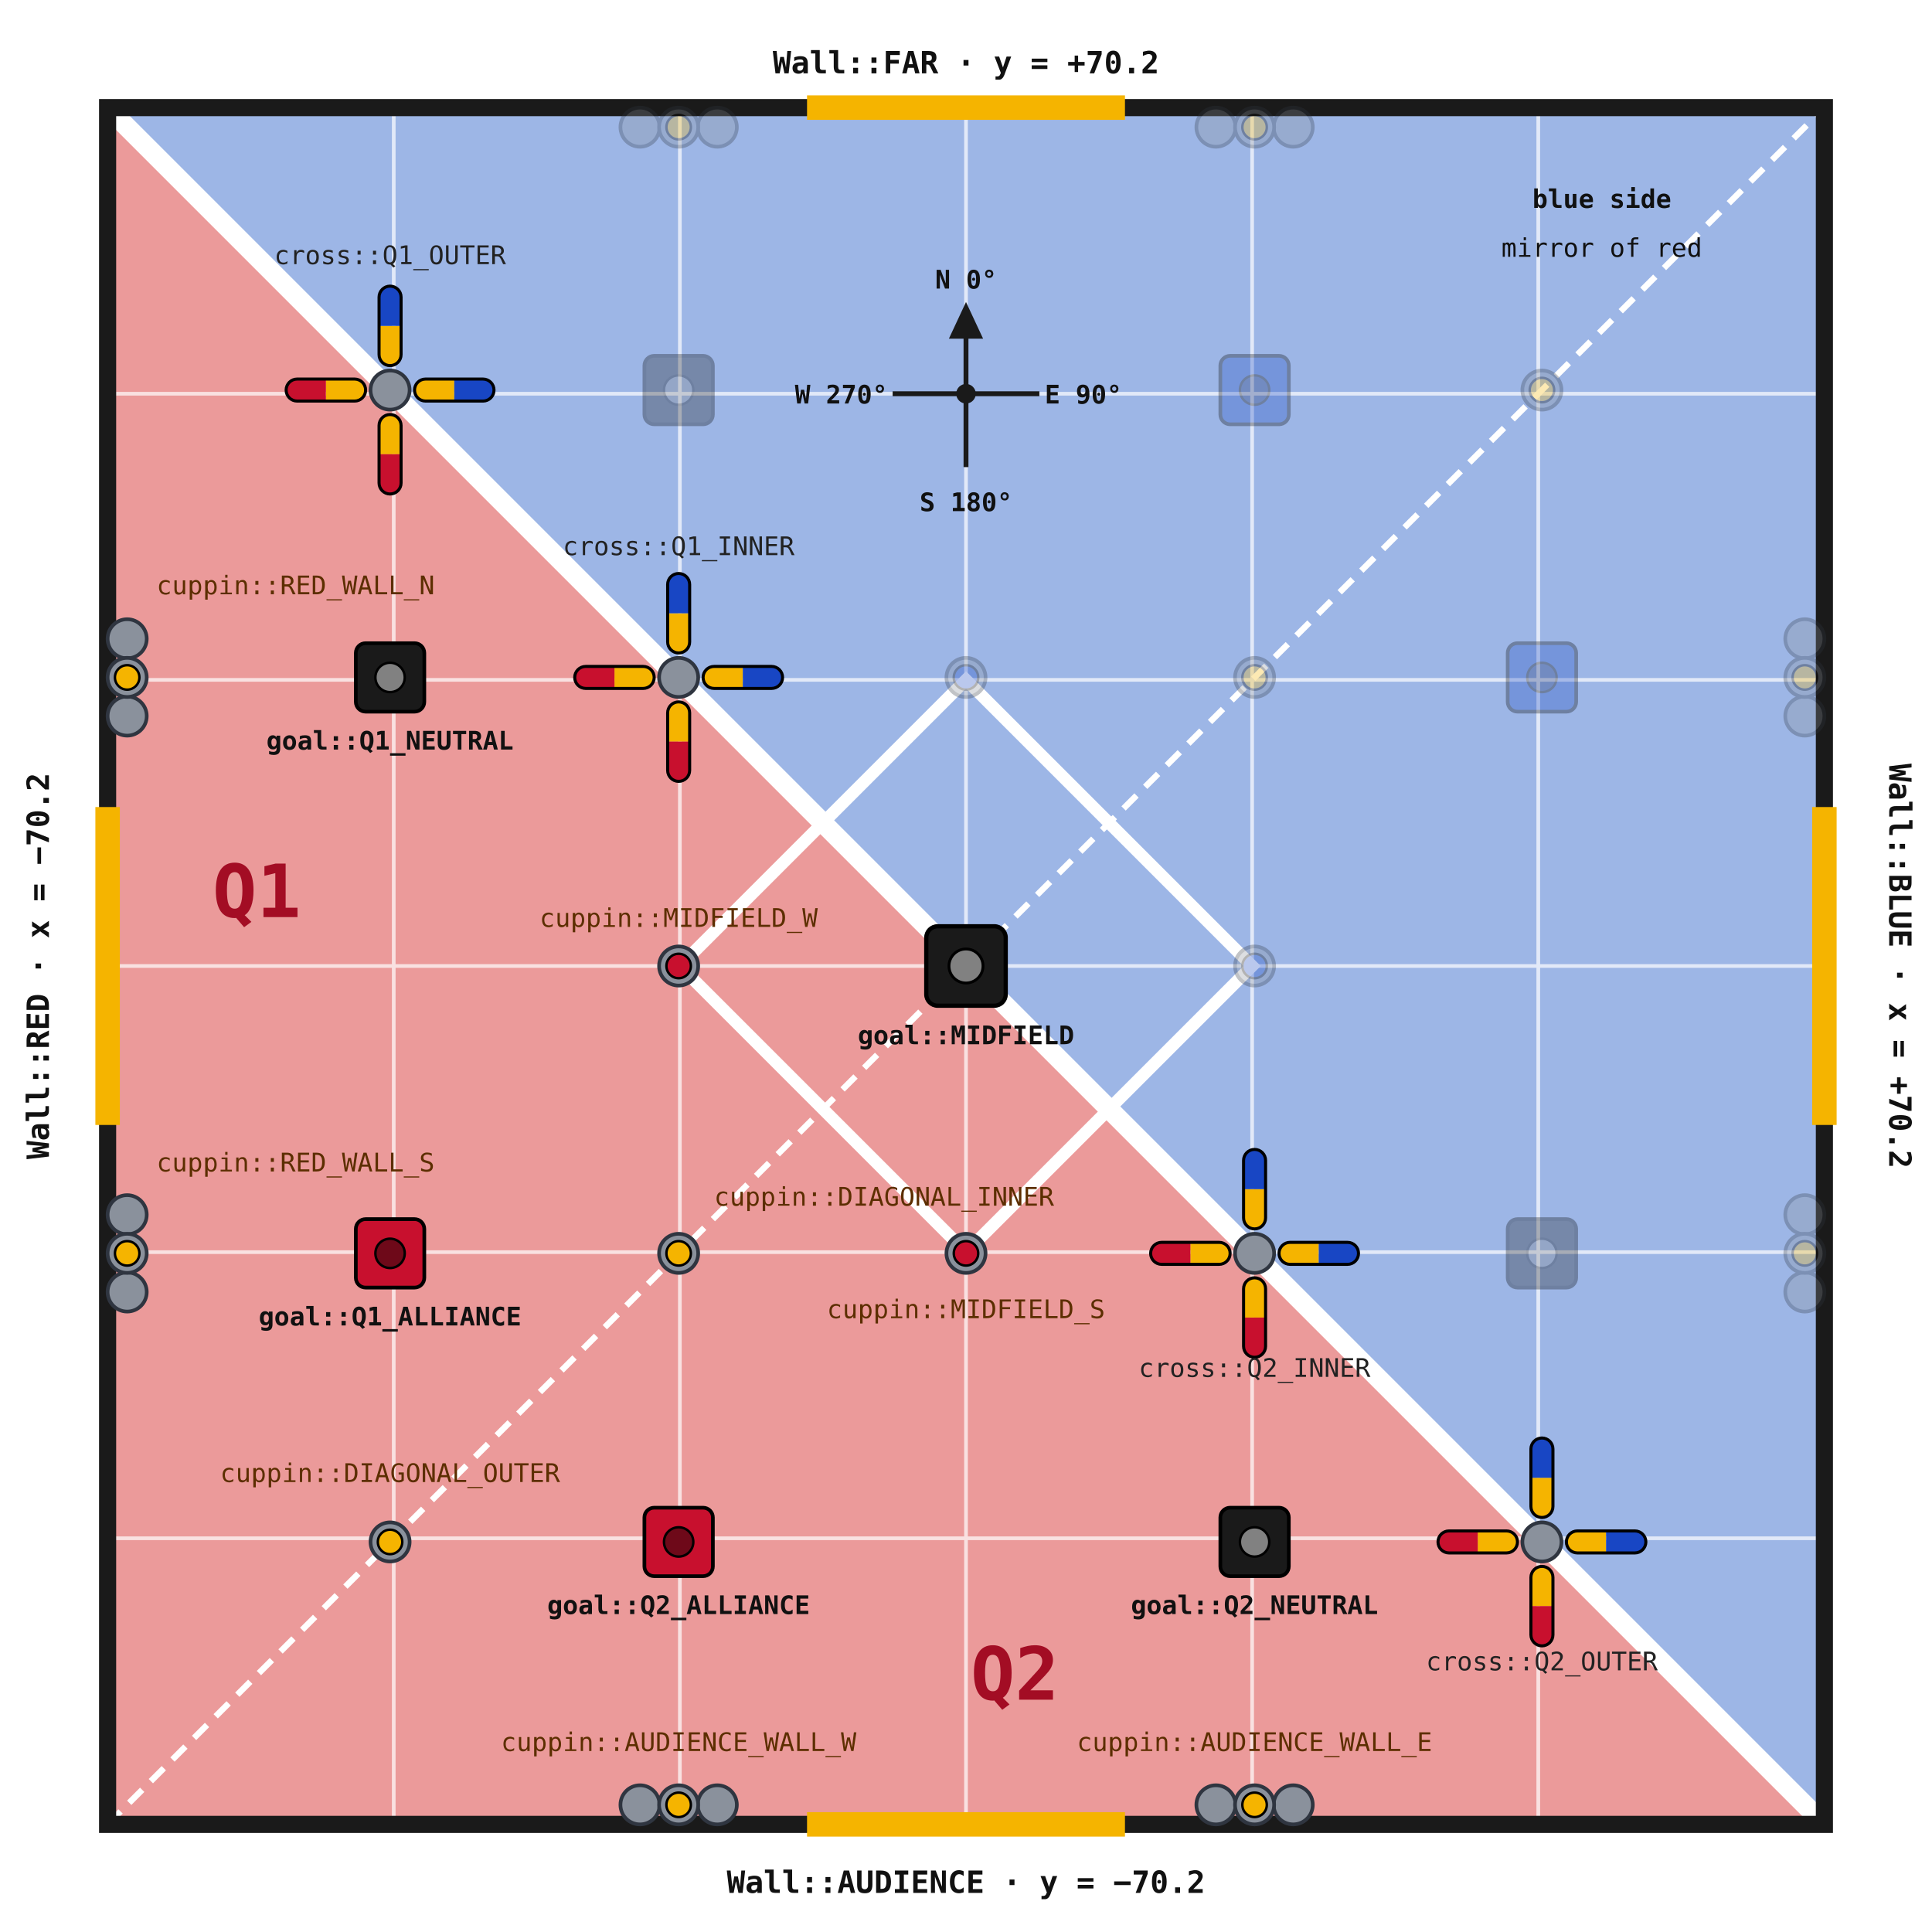
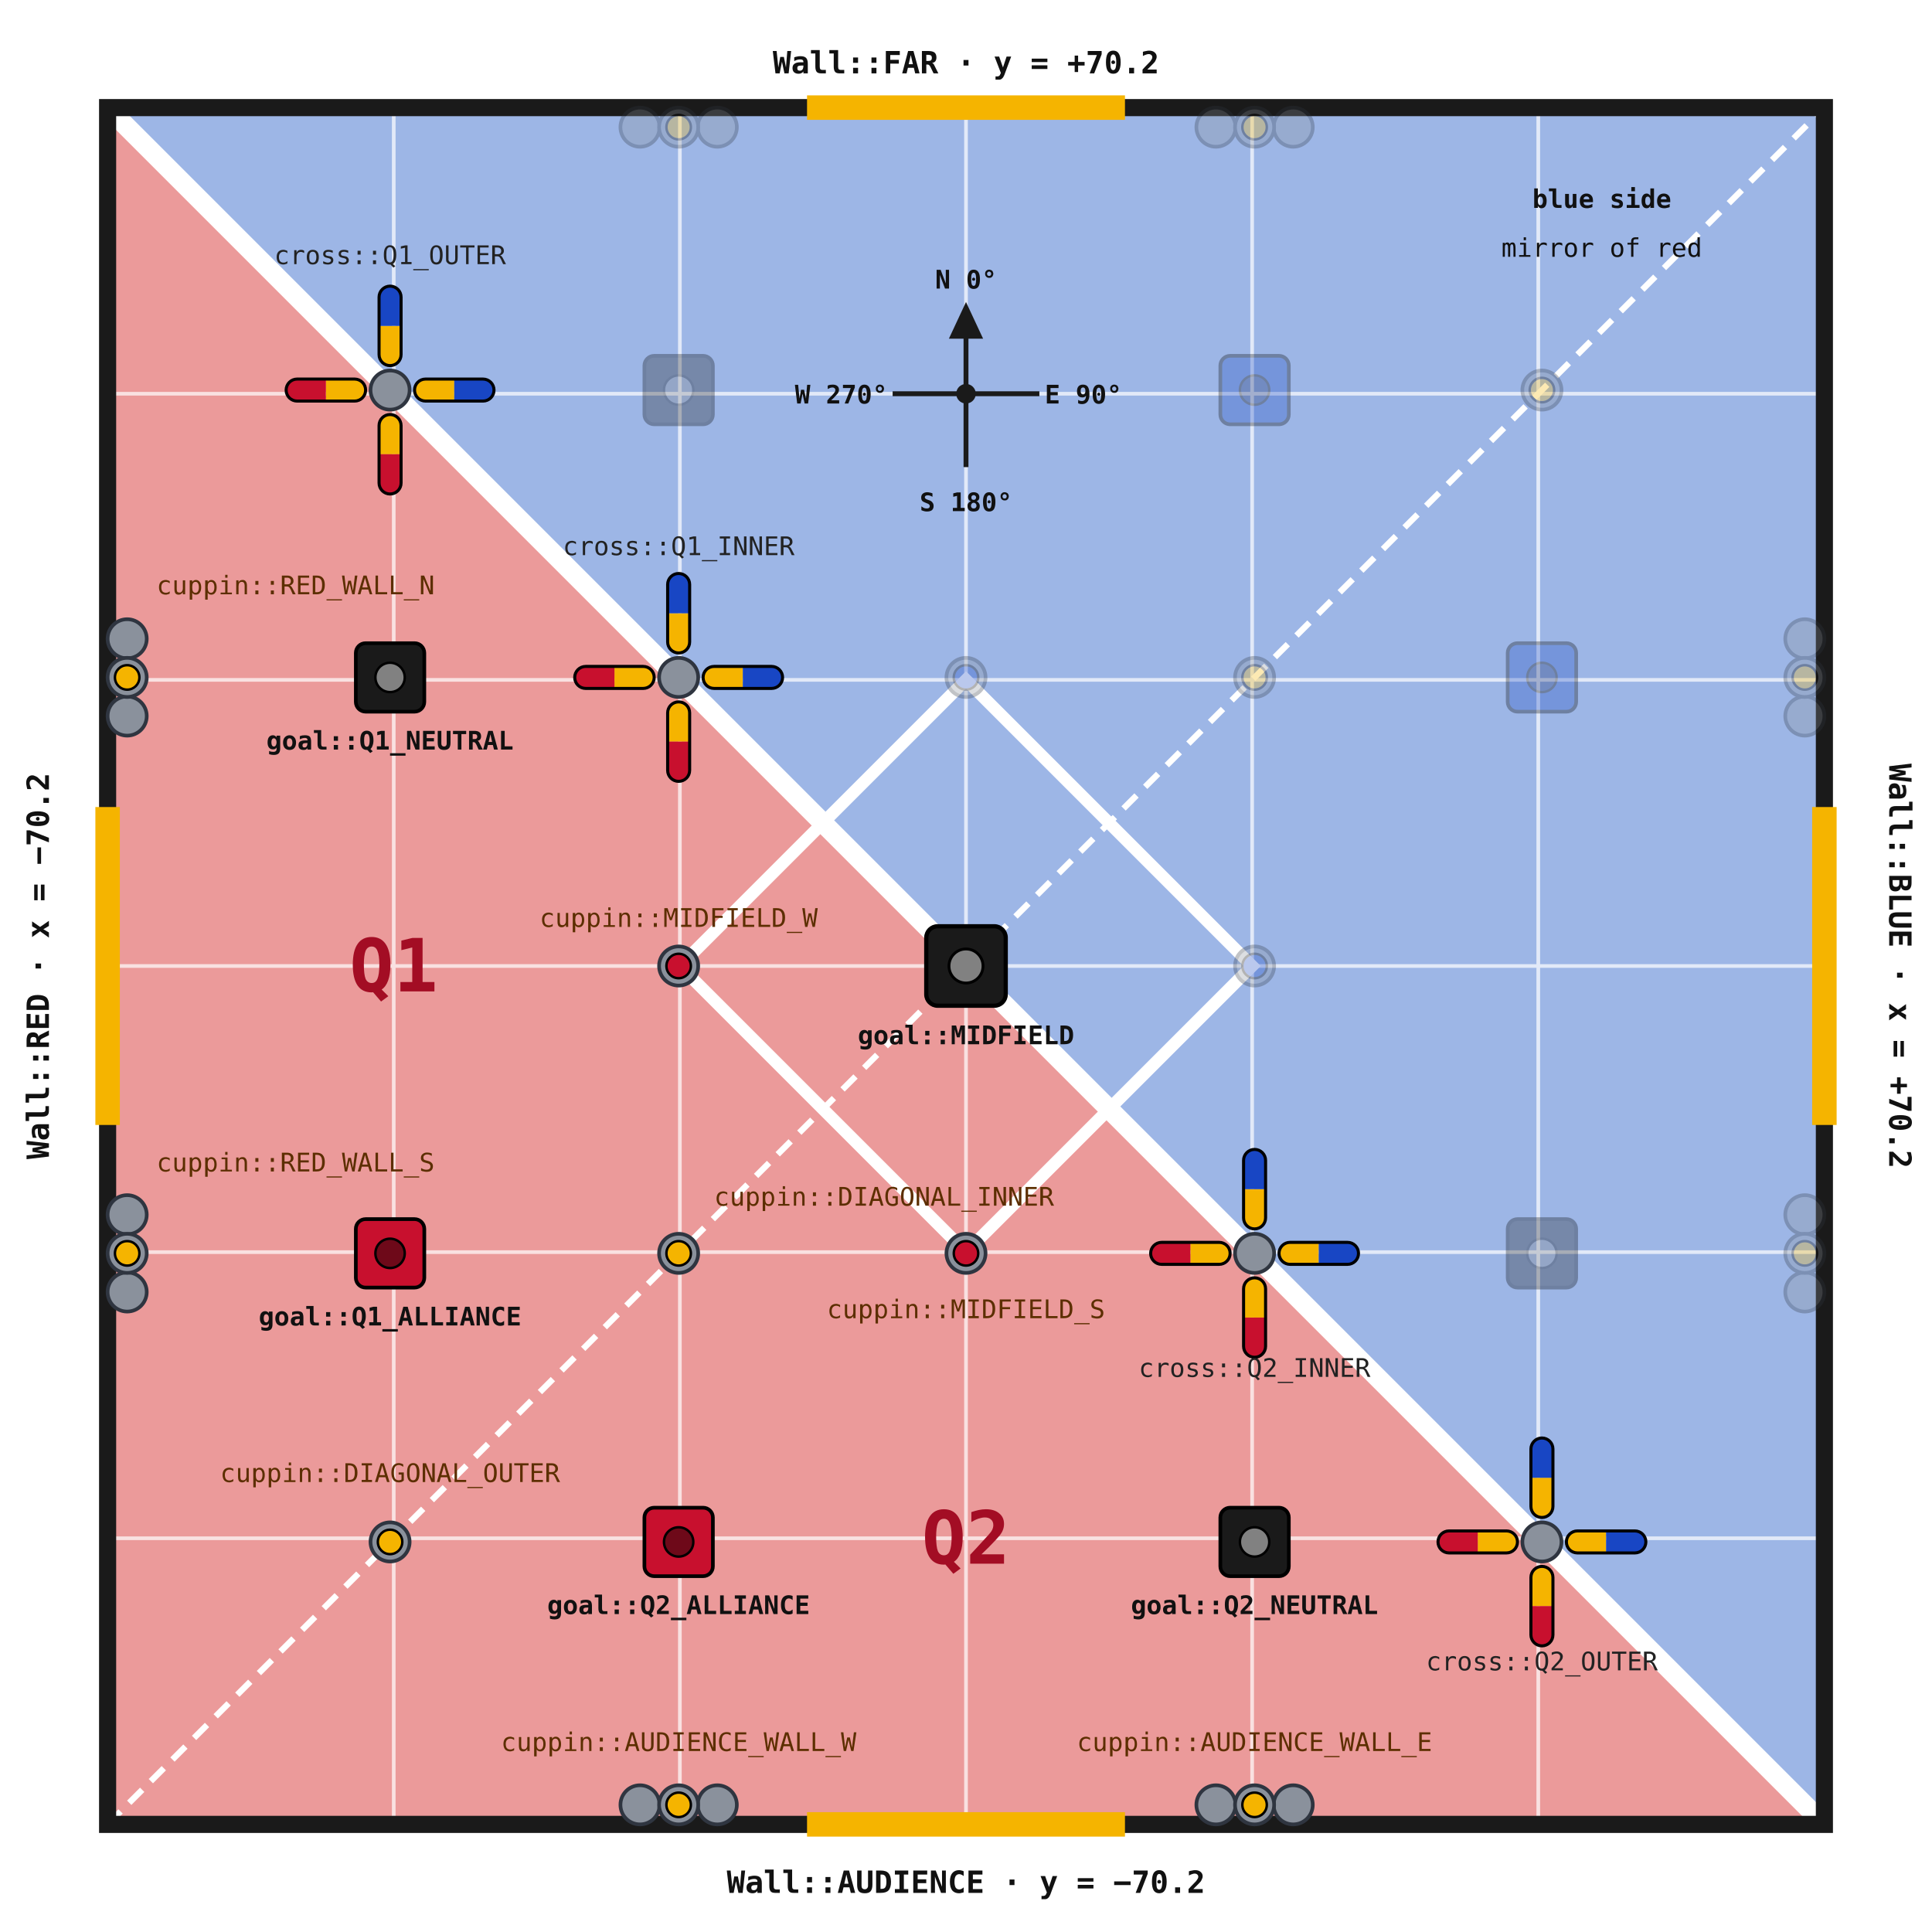
<svg xmlns="http://www.w3.org/2000/svg" xmlns:xlink="http://www.w3.org/1999/xlink" viewBox="-79 -79 158 158" width="790" height="790">
  <style>
  text { font-family: ui-monospace, "SF Mono", Menlo, Consolas, monospace; font-size: 2.1px; fill: #111; }
  .goal   { font-weight: bold; }
  .cuppin { fill: #5c2e00; }
  .cross  { fill: #222; }
  .wall   { font-size: 2.5px; font-weight: bold; }
-   .quad   { font-size: 6px; font-weight: bold; fill: #a30d24; }
+   .quad   { font-size: 6px; font-weight: bold; fill: #a30d24; dominant-baseline: central; }
  .grid   { stroke: #fff; stroke-width: 0.3; stroke-opacity: 0.7; }
</style>
  <defs>
    <g id="goal">
      <rect x="-2.8" y="-2.8" width="5.6" height="5.6" rx="0.8" stroke="#000" stroke-width="0.3" />
      <circle r="1.2" fill="currentColor" fill-opacity="0.45" stroke="#000" stroke-width="0.2" />
    </g>
    <circle id="cup" r="1.6" fill="#8a919c" stroke="#2f3540" stroke-width="0.3" />
    <g id="cuppin">
      <use xlink:href="#cup" />
      <circle r="1.0" stroke="#000" stroke-width="0.2" />
    </g>
    <g id="pin">
      <path d="M5.25 -0.9H2.9A0.9 0.9 0 0 0 2.9 0.9H5.25Z" fill="#f5b400" />
      <path d="M5.25 -0.9H7.6A0.9 0.9 0 0 1 7.6 0.9H5.25Z" />
      <path d="M2.9 -0.9H7.6A0.9 0.9 0 0 1 7.6 0.9H2.9A0.9 0.9 0 0 1 2.9 -0.9Z" fill="none" stroke="#000" stroke-width="0.25" />
    </g>
    <g id="cross">
      <use xlink:href="#pin" fill="#1846c4" />
      <use xlink:href="#pin" fill="#1846c4" transform="rotate(-90)" />
      <use xlink:href="#pin" fill="#c8102e" transform="rotate(180)" />
      <use xlink:href="#pin" fill="#c8102e" transform="rotate(90)" />
      <use xlink:href="#cup" />
    </g>
  </defs>
  <rect x="-79" y="-79" width="158" height="158" fill="#fff" />
  <polygon points="-70.2,70.2 70.2,70.2 -70.2,-70.2" fill="#eb9a9a" />
  <polygon points="70.2,-70.2 70.2,70.2 -70.2,-70.2" fill="#9db6e6" />
  <path class="grid" d="M-46.8 -70.2V70.2M-23.4 -70.2V70.2M0 -70.2V70.2M23.4 -70.2V70.2M46.8 -70.2V70.2M-70.2 -46.8H70.2M-70.2 -23.4H70.2M-70.2 0H70.2M-70.2 23.4H70.2M-70.2 46.8H70.2" />
  <line x1="-70.2" y1="-70.2" x2="70.2" y2="70.2" stroke="#fff" stroke-width="1.6" />
  <line x1="-70.2" y1="70.2" x2="70.2" y2="-70.2" stroke="#fff" stroke-width="0.5" stroke-dasharray="1.5 1" />
  <polygon points="-23.4,0 0,-23.4 23.4,0 0,23.4" fill="none" stroke="#fff" stroke-width="1" />
  <rect x="-70.2" y="-70.2" width="140.4" height="140.4" fill="none" stroke="#1a1a1a" stroke-width="1.4" />
  <path d="M-70.2 -13V13M70.2 -13V13M-13 70.2H13M-13 -70.2H13" stroke="#f5b400" stroke-width="2" />
  <g opacity="0.3">
    <use xlink:href="#goal" x="47.1" y="-23.6" fill="#1846c4" />
    <use xlink:href="#goal" x="23.6" y="-47.1" fill="#1846c4" />
    <use xlink:href="#goal" x="47.1" y="23.5" fill="#1a1a1a" color="#fff" />
    <use xlink:href="#goal" x="-23.5" y="-47.1" fill="#1a1a1a" color="#fff" />
    <use xlink:href="#cup" x="68.6" y="-20.44" />
    <use xlink:href="#cup" x="68.6" y="-26.76" />
    <use xlink:href="#cuppin" x="68.6" y="-23.6" fill="#f5b400" />
    <use xlink:href="#cup" x="68.6" y="26.66" />
    <use xlink:href="#cup" x="68.6" y="20.34" />
    <use xlink:href="#cuppin" x="68.6" y="23.5" fill="#f5b400" />
    <use xlink:href="#cup" x="20.44" y="-68.6" />
    <use xlink:href="#cup" x="26.76" y="-68.6" />
    <use xlink:href="#cuppin" x="23.6" y="-68.6" fill="#f5b400" />
    <use xlink:href="#cup" x="-26.66" y="-68.6" />
    <use xlink:href="#cup" x="-20.34" y="-68.6" />
    <use xlink:href="#cuppin" x="-23.5" y="-68.6" fill="#f5b400" />
    <use xlink:href="#cuppin" x="23.6" y="-23.6" fill="#f5b400" />
    <use xlink:href="#cuppin" x="47.1" y="-47.1" fill="#f5b400" />
    <use xlink:href="#cuppin" x="23.6" y="0" fill="#1846c4" />
    <use xlink:href="#cuppin" x="0" y="-23.6" fill="#1846c4" />
  </g>
  <use xlink:href="#goal" x="-47.1" y="23.5" fill="#c8102e" />
  <use xlink:href="#goal" x="-23.5" y="47.1" fill="#c8102e" />
  <use xlink:href="#goal" x="-47.1" y="-23.6" fill="#1a1a1a" color="#fff" />
  <use xlink:href="#goal" x="23.6" y="47.1" fill="#1a1a1a" color="#fff" />
  <use xlink:href="#goal" transform="scale(1.16)" fill="#1a1a1a" color="#fff" />
  <use xlink:href="#cup" x="-68.6" y="26.66" />
  <use xlink:href="#cup" x="-68.6" y="20.34" />
  <use xlink:href="#cuppin" x="-68.6" y="23.5" fill="#f5b400" />
  <use xlink:href="#cup" x="-68.6" y="-20.44" />
  <use xlink:href="#cup" x="-68.6" y="-26.76" />
  <use xlink:href="#cuppin" x="-68.6" y="-23.6" fill="#f5b400" />
  <use xlink:href="#cup" x="-26.66" y="68.6" />
  <use xlink:href="#cup" x="-20.34" y="68.6" />
  <use xlink:href="#cuppin" x="-23.5" y="68.6" fill="#f5b400" />
  <use xlink:href="#cup" x="20.44" y="68.6" />
  <use xlink:href="#cup" x="26.76" y="68.6" />
  <use xlink:href="#cuppin" x="23.6" y="68.6" fill="#f5b400" />
  <use xlink:href="#cuppin" x="-23.5" y="23.5" fill="#f5b400" />
  <use xlink:href="#cuppin" x="-47.1" y="47.1" fill="#f5b400" />
  <use xlink:href="#cuppin" x="-23.5" y="0" fill="#c8102e" />
  <use xlink:href="#cuppin" x="0" y="23.5" fill="#c8102e" />
  <use xlink:href="#cross" x="-23.5" y="-23.6" />
  <use xlink:href="#cross" x="-47.1" y="-47.1" />
  <use xlink:href="#cross" x="23.6" y="23.5" />
  <use xlink:href="#cross" x="47.1" y="47.1" />
  <g text-anchor="middle">
    <text class="goal" x="-47.1" y="29.4">goal::Q1_ALLIANCE</text>
    <text class="goal" x="-47.1" y="-17.7">goal::Q1_NEUTRAL</text>
    <text class="goal" x="-23.5" y="53">goal::Q2_ALLIANCE</text>
    <text class="goal" x="23.6" y="53">goal::Q2_NEUTRAL</text>
    <text class="goal" x="0" y="6.4">goal::MIDFIELD</text>
    <text class="cuppin" x="-23.5" y="64.2">cuppin::AUDIENCE_WALL_W</text>
    <text class="cuppin" x="23.6" y="64.2">cuppin::AUDIENCE_WALL_E</text>
    <text class="cuppin" x="-47.1" y="42.2">cuppin::DIAGONAL_OUTER</text>
    <text class="cuppin" x="-23.5" y="-3.2">cuppin::MIDFIELD_W</text>
    <text class="cuppin" x="0" y="28.8">cuppin::MIDFIELD_S</text>
    <text class="cross" x="-23.5" y="-33.6">cross::Q1_INNER</text>
    <text class="cross" x="-47.1" y="-57.4">cross::Q1_OUTER</text>
    <text class="cross" x="23.6" y="33.6">cross::Q2_INNER</text>
    <text class="cross" x="47.1" y="57.6">cross::Q2_OUTER</text>
  </g>
  <text class="cuppin" x="-66.2" y="16.8">cuppin::RED_WALL_S</text>
  <text class="cuppin" x="-66.2" y="-30.4">cuppin::RED_WALL_N</text>
  <text class="cuppin" x="-20.6" y="19.6">cuppin::DIAGONAL_INNER</text>
-   <text class="quad" x="-58" y="-4" text-anchor="middle">Q1</text>
-   <text class="quad" x="4" y="60" text-anchor="middle">Q2</text>
+   <text class="quad" x="-46.8" y="0" text-anchor="middle">Q1</text>
+   <text class="quad" x="0" y="46.8" text-anchor="middle">Q2</text>
  <text x="52" y="-62" text-anchor="middle" font-size="3" font-weight="bold" fill="#0f2f8a">blue side</text>
  <text x="52" y="-58" text-anchor="middle" fill="#0f2f8a">mirror of red</text>
  <g transform="translate(0 -46.8)" text-anchor="middle" font-size="2.2" font-weight="bold">
    <path d="M0 -6V6M-6 0H6" stroke="#1a1a1a" stroke-width="0.4" />
    <path d="M0 -7.5L-1.4 -4.5H1.4Z" fill="#1a1a1a" />
    <circle r="0.8" fill="#1a1a1a" />
    <text y="-8.6">N 0°</text>
    <text x="9.6" y="0.8">E 90°</text>
    <text y="9.6">S 180°</text>
    <text x="-10.2" y="0.8">W 270°</text>
  </g>
  <text class="wall" x="-75" y="0" text-anchor="middle" fill="#c8102e" transform="rotate(-90 -75 0)">Wall::RED · x = −70.2</text>
  <text class="wall" x="75.5" y="0" text-anchor="middle" fill="#1846c4" transform="rotate(90 75.5 0)">Wall::BLUE · x = +70.2</text>
  <text class="wall" x="0" y="-73" text-anchor="middle">Wall::FAR · y = +70.2</text>
  <text class="wall" x="0" y="75.8" text-anchor="middle">Wall::AUDIENCE · y = −70.2</text>
</svg>
